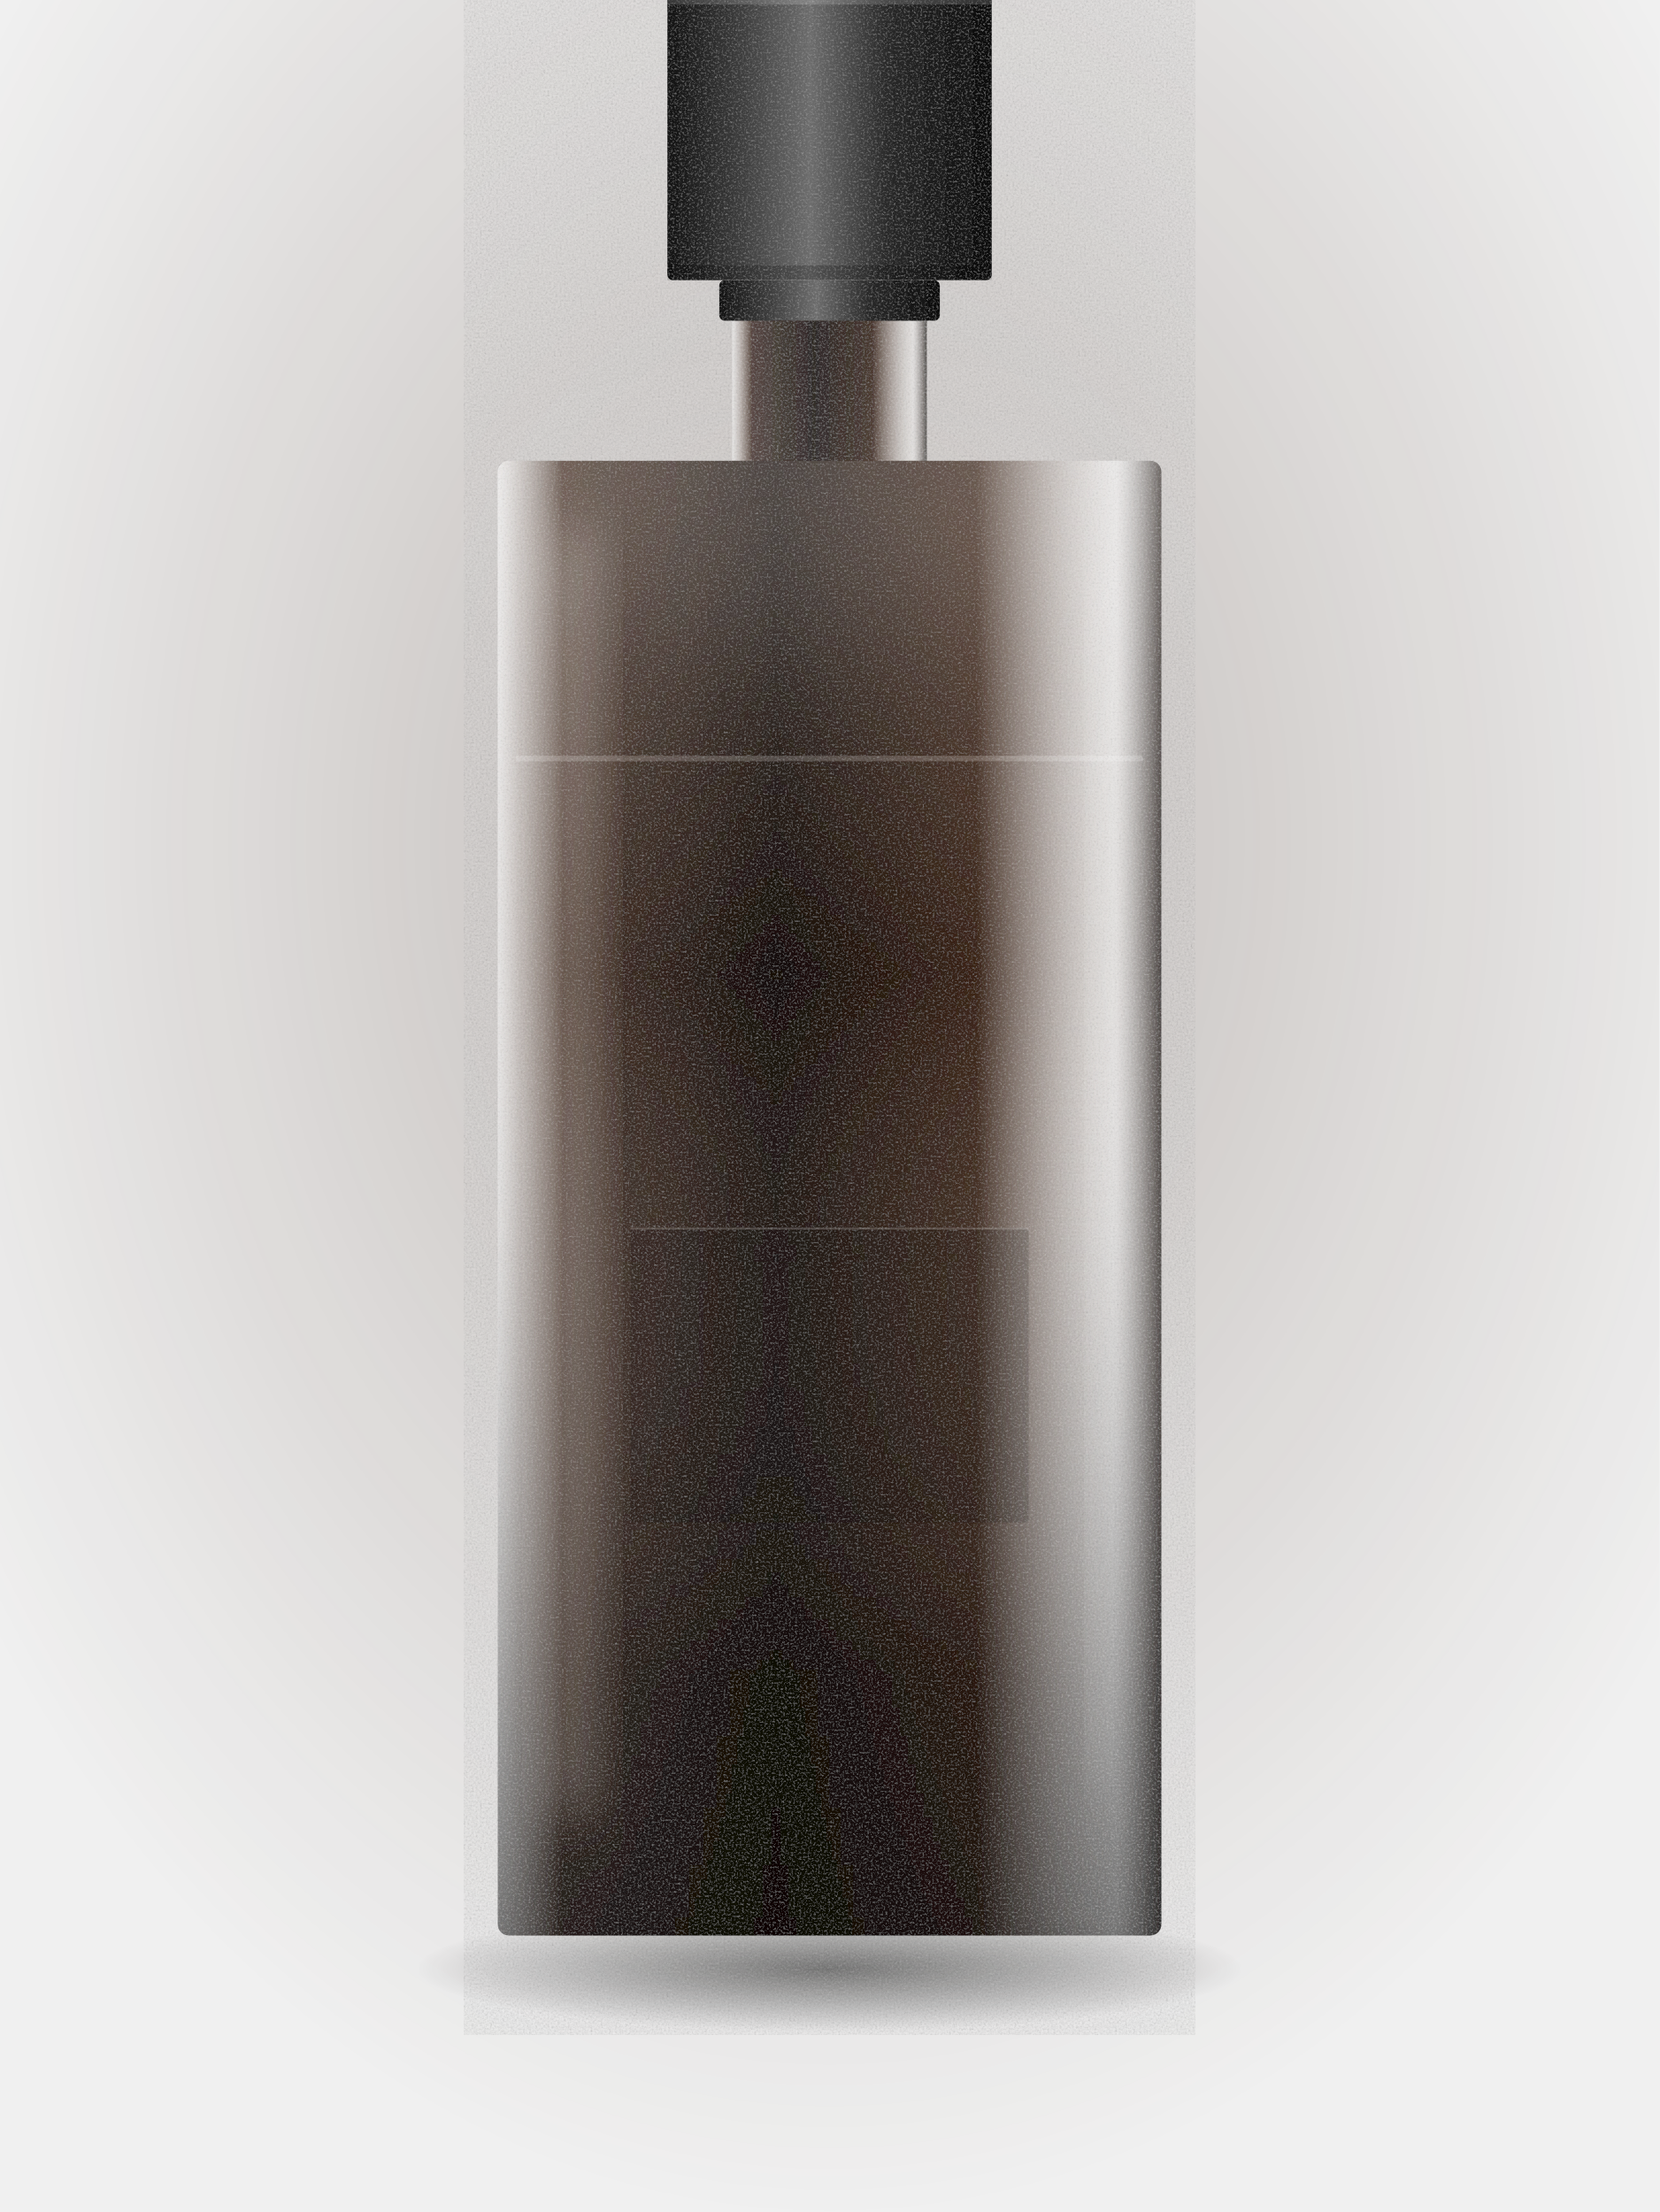
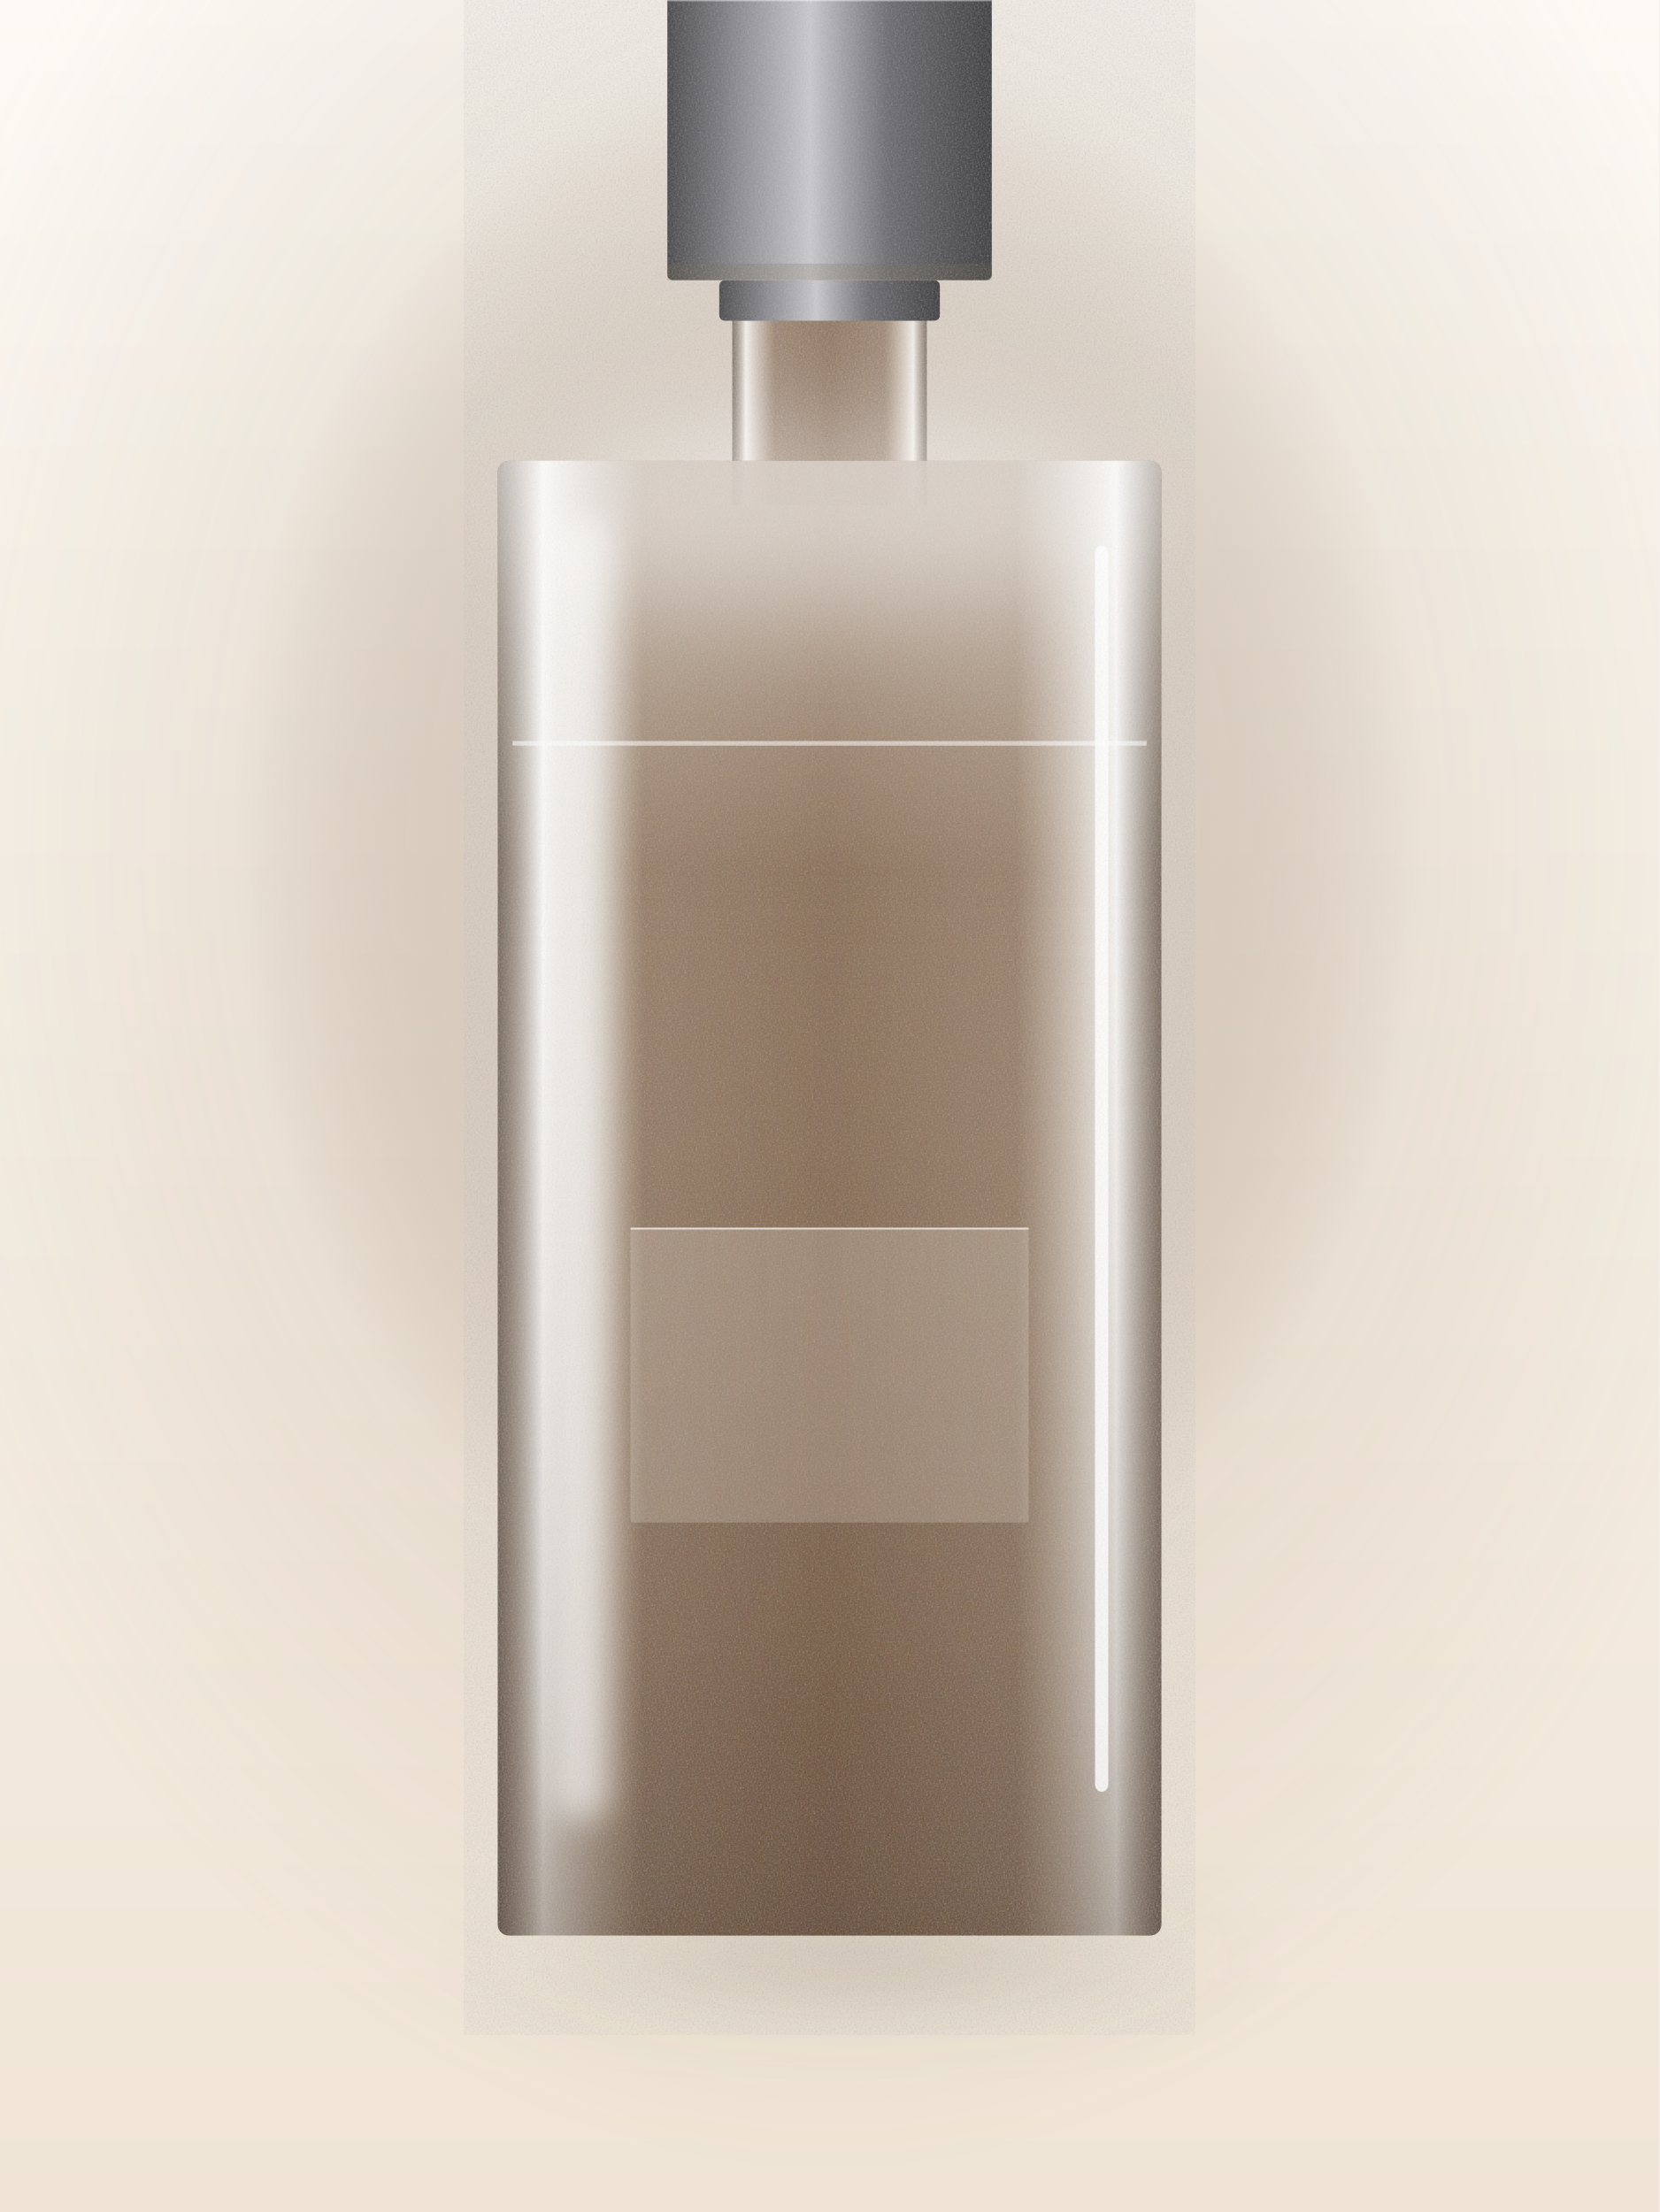
<svg xmlns="http://www.w3.org/2000/svg" viewBox="0 0 900 1200" width="900" height="1200" fill="none">
  <defs>
+     <linearGradient id="pg" x1="0" y1="0" x2="0" y2="1">
+       <stop offset="0" stop-color="#fdfaf5" />
+       <stop offset="1" stop-color="#efe4d5" />
+     </linearGradient>
+     <radialGradient id="key" cx=".5" cy=".38" r=".6">
+       <stop offset="0" stop-color="#ffffff" stop-opacity=".95" />
+       <stop offset=".6" stop-color="#7a5a3c" stop-opacity=".10" />
+       <stop offset="1" stop-color="#7a5a3c" stop-opacity="0" />
+     </radialGradient>
    <filter id="fg" x="-5%" y="-5%" width="110%" height="110%">
-       <feTurbulence type="fractalNoise" baseFrequency="0.9" numOctaves="4" seed="14" result="n" />
+       <feTurbulence type="fractalNoise" baseFrequency="1" numOctaves="4" seed="26" result="n" />
      <feColorMatrix in="n" type="saturate" values="0" result="d" />
      <feComponentTransfer in="d" result="g">
-         <feFuncA type="linear" slope="0.4" />
+         <feFuncA type="linear" slope="0.26" />
      </feComponentTransfer>
-       <feBlend in="SourceGraphic" in2="g" mode="overlay" />
+       <feBlend in="SourceGraphic" in2="g" mode="soft-light" />
    </filter>
-     <filter id="blurA" x="-50%" y="-50%" width="200%" height="200%">
-       <feGaussianBlur stdDeviation="38" />
+     <filter id="bA" x="-60%" y="-60%" width="220%" height="220%">
+       <feGaussianBlur stdDeviation="30" />
    </filter>
-     <filter id="blurB" x="-50%" y="-50%" width="200%" height="200%">
-       <feGaussianBlur stdDeviation="14" />
+     <filter id="bB" x="-60%" y="-60%" width="220%" height="220%">
+       <feGaussianBlur stdDeviation="9" />
+     </filter>
+     <filter id="bS" x="-60%" y="-60%" width="220%" height="220%">
+       <feGaussianBlur stdDeviation="22" />
    </filter>
    <linearGradient id="glass" x1="0" y1="0" x2="1" y2="0">
-       <stop offset="0" stop-color="#ffffff" stop-opacity=".50" />
-       <stop offset=".10" stop-color="#3b2417" stop-opacity=".92" />
-       <stop offset=".42" stop-color="#150b06" />
-       <stop offset=".72" stop-color="#3b2417" />
-       <stop offset=".93" stop-color="#ffffff" stop-opacity=".38" />
-       <stop offset="1" stop-color="#150b06" stop-opacity=".8" />
+       <stop offset="0" stop-color="#3f2a18" stop-opacity=".72" />
+       <stop offset=".07" stop-color="#ffffff" stop-opacity=".82" />
+       <stop offset=".22" stop-color="#7a5a3c" stop-opacity=".78" />
+       <stop offset=".5" stop-color="#7a5a3c" stop-opacity=".92" />
+       <stop offset=".78" stop-color="#7a5a3c" stop-opacity=".76" />
+       <stop offset=".93" stop-color="#ffffff" stop-opacity=".78" />
+       <stop offset="1" stop-color="#3f2a18" stop-opacity=".70" />
    </linearGradient>
    <linearGradient id="depth" x1="0" y1="0" x2="0" y2="1">
-       <stop offset="0" stop-color="#ffffff" stop-opacity=".22" />
-       <stop offset=".35" stop-color="#ffffff" stop-opacity="0" />
-       <stop offset=".82" stop-color="#000000" stop-opacity=".30" />
-       <stop offset="1" stop-color="#000000" stop-opacity=".52" />
+       <stop offset="0" stop-color="#ffffff" stop-opacity=".55" />
+       <stop offset=".28" stop-color="#ffffff" stop-opacity=".06" />
+       <stop offset=".84" stop-color="#3f2a18" stop-opacity=".22" />
+       <stop offset="1" stop-color="#3f2a18" stop-opacity=".40" />
    </linearGradient>
    <linearGradient id="metal" x1="0" y1="0" x2="1" y2="0">
-       <stop offset="0" stop-color="#131313" />
-       <stop offset=".22" stop-color="#3d3d3d" />
-       <stop offset=".44" stop-color="#6f6f6f" />
-       <stop offset=".68" stop-color="#2a2a2a" />
-       <stop offset="1" stop-color="#0c0c0c" />
+       <stop offset="0" stop-color="#4a4a4d" />
+       <stop offset=".22" stop-color="#8d8d92" />
+       <stop offset=".44" stop-color="#c9c9ce" />
+       <stop offset=".68" stop-color="#6d6d72" />
+       <stop offset="1" stop-color="#3d3d40" />
    </linearGradient>
-     <radialGradient id="floor" cx=".5" cy=".5" r=".5">
-       <stop offset="0" stop-color="#000" stop-opacity=".55" />
-       <stop offset="1" stop-color="#000" stop-opacity="0" />
-     </radialGradient>
-     <radialGradient id="amb" cx=".5" cy=".38" r=".62">
-       <stop offset="0" stop-color="#3b2417" stop-opacity=".26" />
-       <stop offset="1" stop-color="#3b2417" stop-opacity="0" />
+     <radialGradient id="shadow" cx=".5" cy=".5" r=".5">
+       <stop offset="0" stop-color="#6d6250" stop-opacity=".38" />
+       <stop offset="1" stop-color="#6d6250" stop-opacity="0" />
    </radialGradient>
  </defs>
-   <rect width="900" height="1200" fill="url(#amb)" />
-   <ellipse cx="450" cy="1068" rx="223.2" ry="34" fill="url(#floor)" />
+   <rect width="900" height="1200" fill="url(#pg)" />
+   <rect width="900" height="1200" fill="url(#key)" />
+   <ellipse cx="466" cy="1062" rx="216" ry="30" fill="url(#shadow)" filter="url(#bS)" />
  <g filter="url(#fg)">
-     <rect x="397.2" y="168" width="105.6" height="106" fill="url(#glass)" opacity=".9" />
+     <rect x="397.2" y="168" width="105.6" height="106" fill="url(#glass)" opacity=".82" />
    <rect x="270" y="250" width="360" height="800" rx="6" fill="url(#glass)" />
    <rect x="270" y="250" width="360" height="800" rx="6" fill="url(#depth)" />
-     <rect x="280" y="410" width="340" height="3" fill="#ffffff" opacity=".20" />
-     <rect x="297" y="284" width="27" height="704" rx="13.32" fill="#fff" opacity=".30" filter="url(#blurB)" />
-     <rect x="592.2" y="302" width="7.92" height="668" rx="4" fill="#fff" opacity=".55" filter="url(#blurB)" />
-     <rect x="342" y="666" width="216" height="160" rx="2" fill="#000" opacity=".14" />
-     <rect x="342" y="666" width="216" height="1" fill="#fff" opacity=".22" />
+     <rect x="278" y="402" width="344" height="2.5" fill="#ffffff" opacity=".55" />
+     <rect x="300.6" y="280" width="30.6" height="708" rx="15.12" fill="#fff" opacity=".62" filter="url(#bB)" />
+     <rect x="594" y="296" width="7.2" height="676" rx="4" fill="#fff" opacity=".85" />
+     <rect x="342" y="666" width="216" height="160" rx="2" fill="#ffffff" opacity=".2" />
+     <rect x="342" y="666" width="216" height="1" fill="#ffffff" opacity=".7" />
    <rect x="390.16" y="152" width="119.68" height="22" rx="3" fill="url(#metal)" />
    <rect x="362" y="-26" width="176" height="178" rx="3" fill="url(#metal)" />
-     <rect x="362" y="-26" width="176" height="28.48" fill="#fff" opacity=".16" />
-     <rect x="362" y="144" width="176" height="8" fill="#000" opacity=".22" />
+     <rect x="362" y="-26" width="176" height="26.7" fill="#fff" opacity=".45" />
+     <rect x="362" y="143" width="176" height="9" fill="#7a6a4a" opacity=".22" />
  </g>
-   <ellipse cx="450" cy="290" rx="180" ry="60" fill="#fff" opacity=".07" filter="url(#blurA)" />
+   <ellipse cx="450" cy="280" rx="165.6" ry="52" fill="#fff" opacity=".38" filter="url(#bA)" />
</svg>
